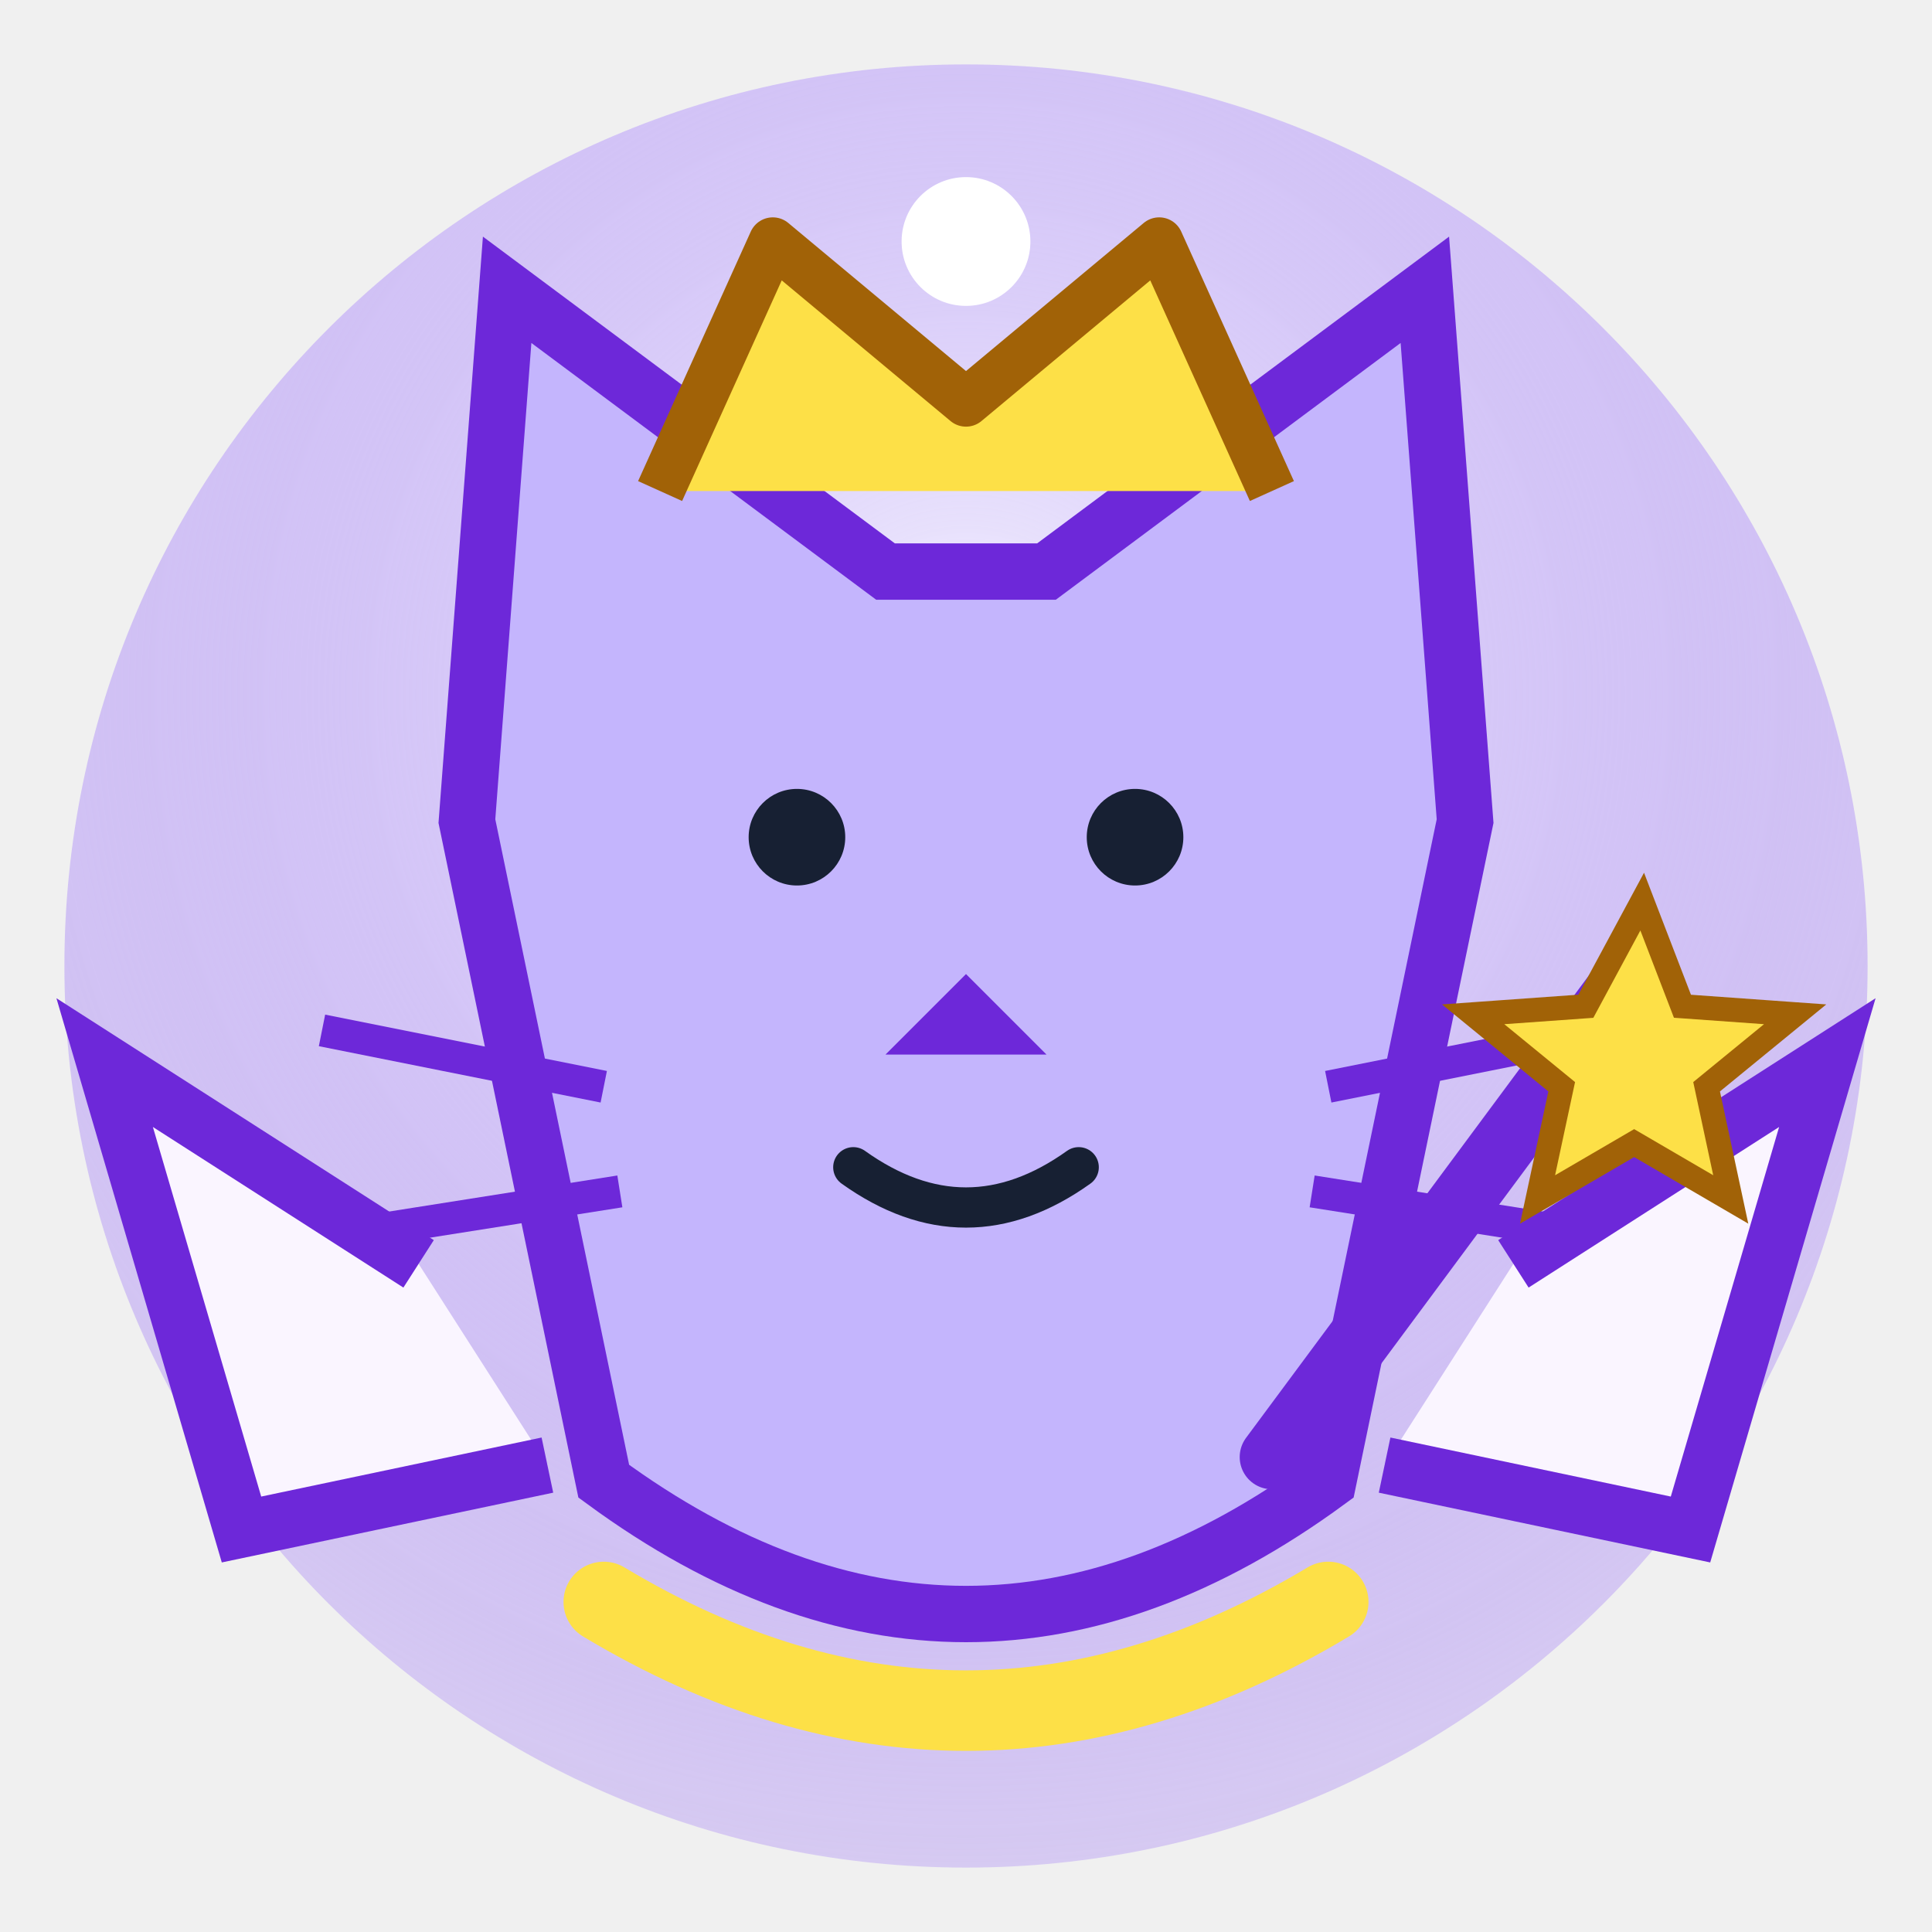
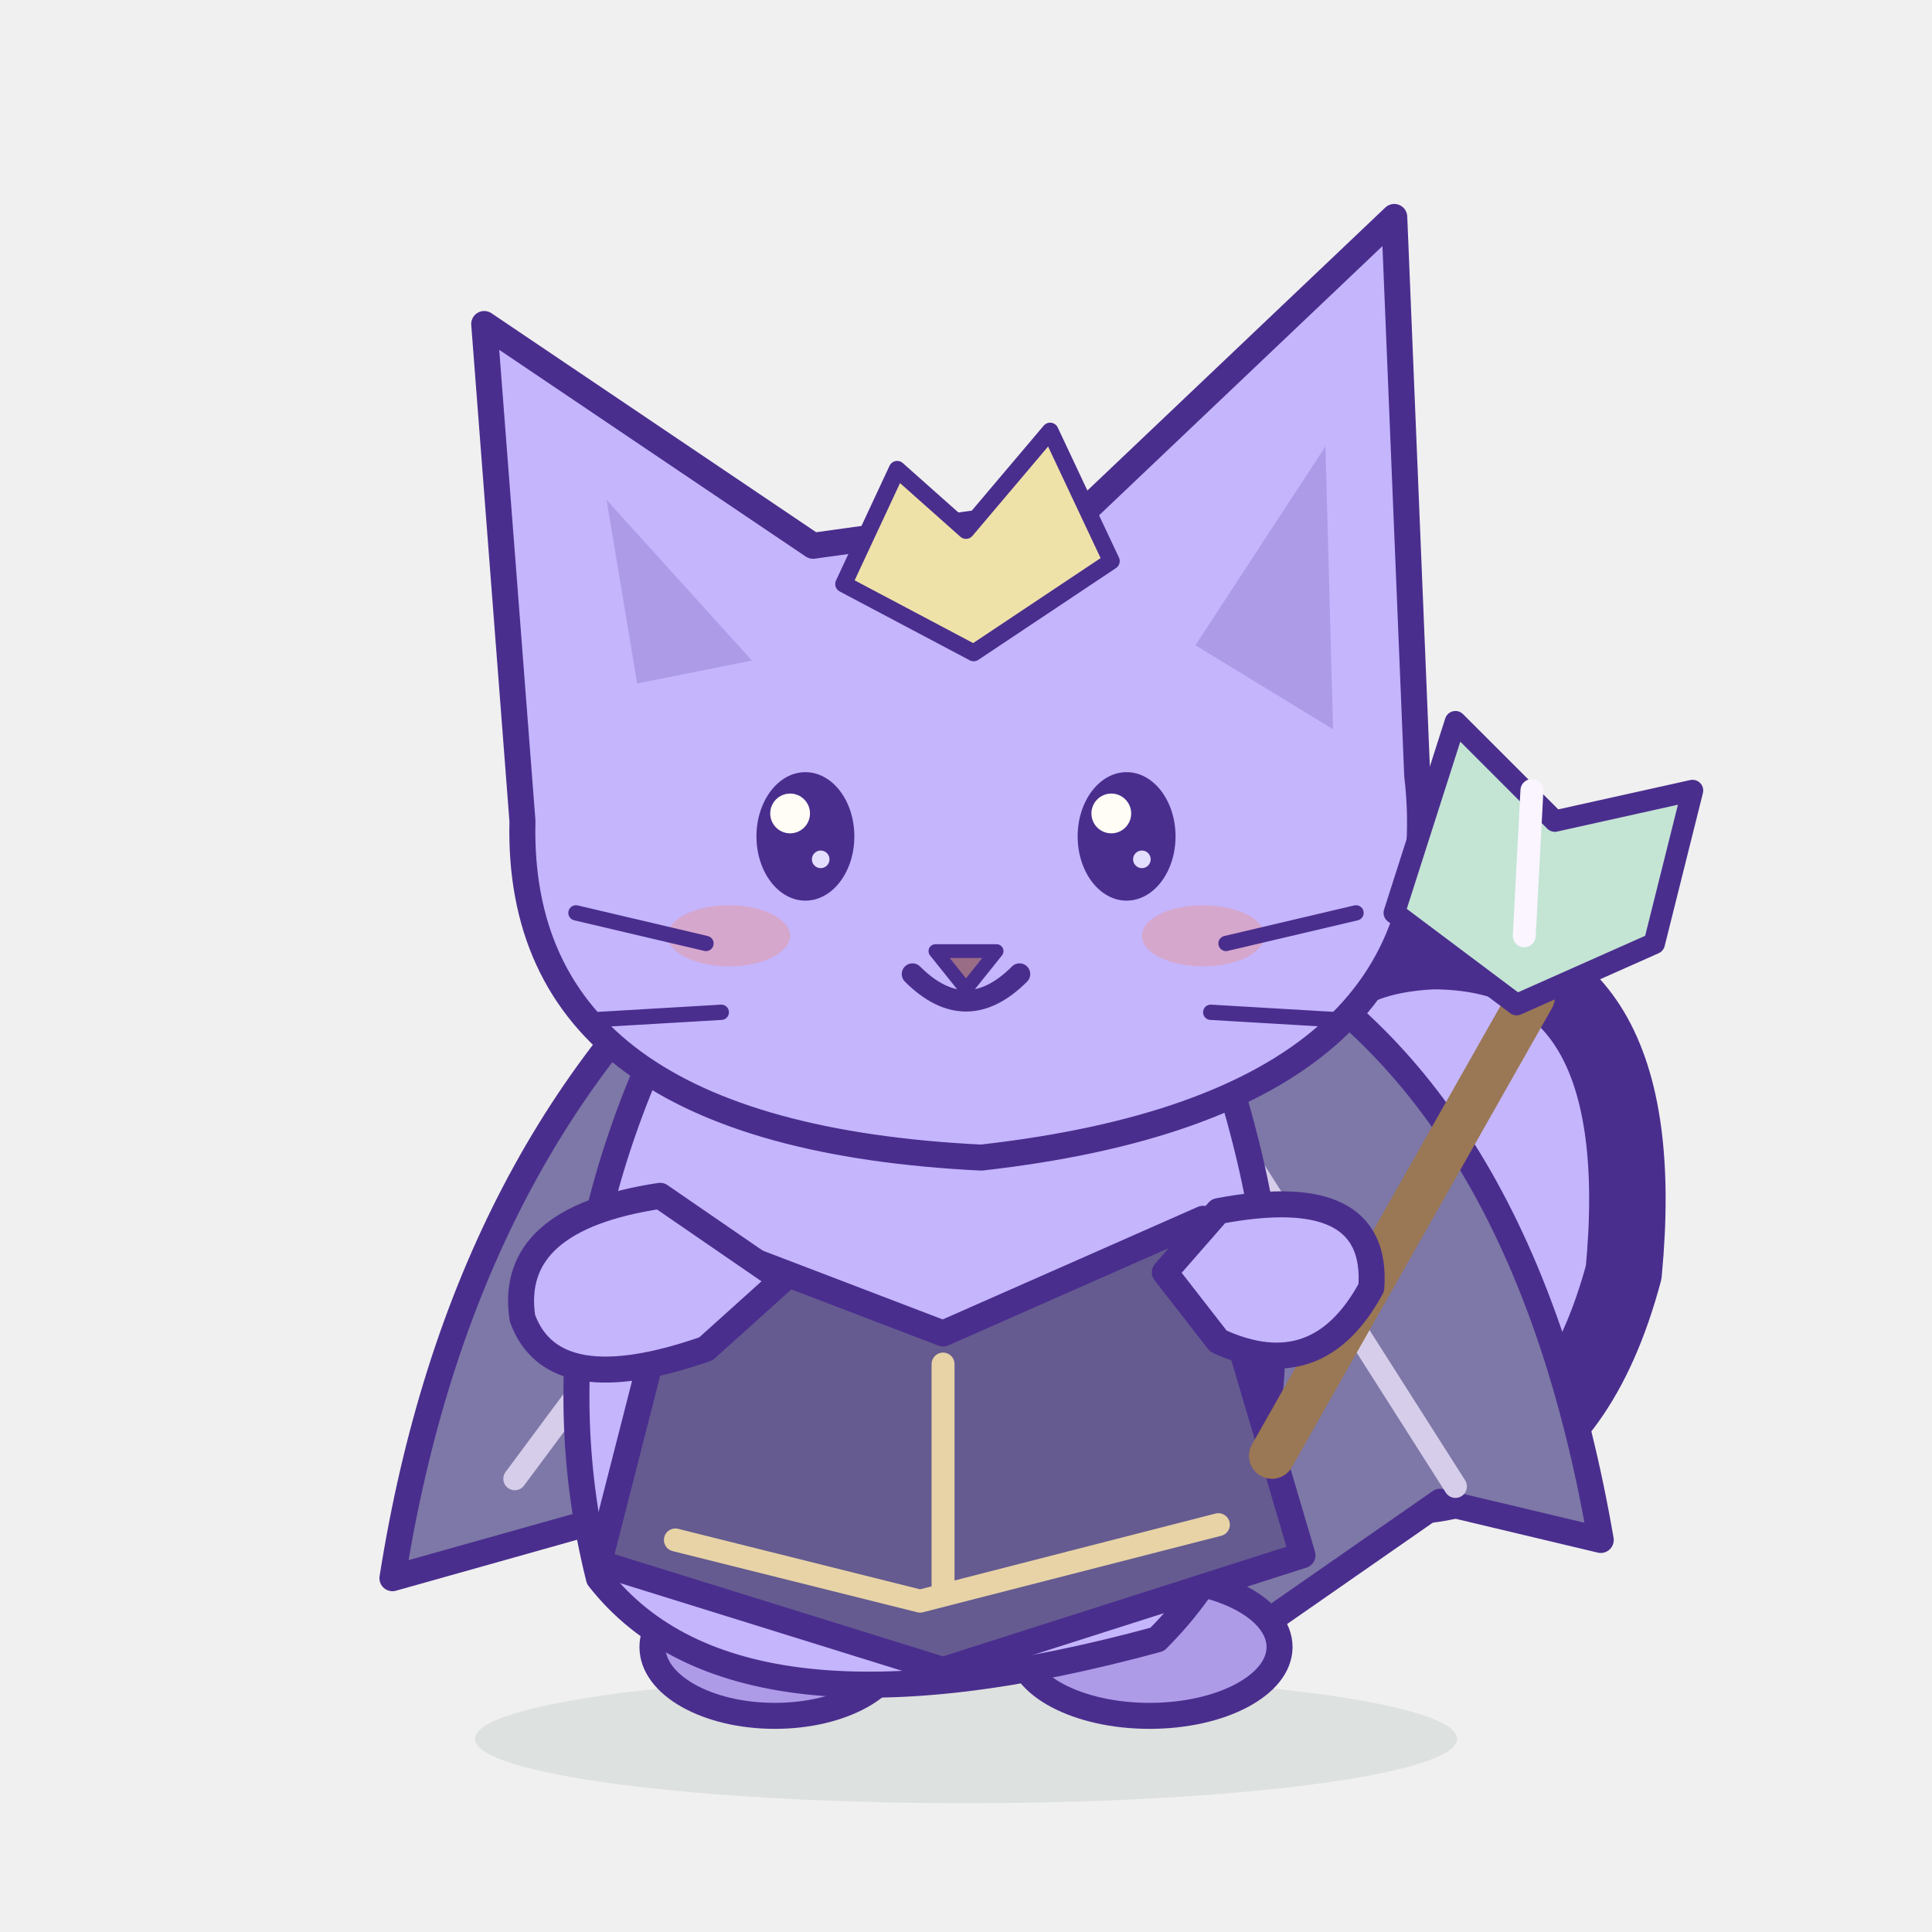
- <svg xmlns="http://www.w3.org/2000/svg" viewBox="0 0 240 240" role="img" aria-label="아케인링스">
-   <defs>
-     <radialGradient id="bg-s2_magic_rune_cat_3" cx="50%" cy="35%" r="70%">
-       <stop offset="0" stop-color="#f5f3ff" />
-       <stop offset="1" stop-color="#8b5cf6" stop-opacity=".22" />
-     </radialGradient>
-   </defs>
-   <circle cx="120" cy="120" r="112" fill="url(#bg-s2_magic_rune_cat_3)" />
-   <g>
-     <path d="M58 102l5-66 47 35h20l47-35 5 66-17 82q-45 33-90 0z" fill="#c4b5fd" stroke="#6d28d9" stroke-width="7" />
-     <path d="M120 121l-10 10h20z" fill="#6d28d9" />
-     <circle cx="99" cy="104" r="6" fill="#172033" />
-     <circle cx="141" cy="104" r="6" fill="#172033" />
-     <path d="M106 145 Q120 155 134 145" fill="none" stroke="#172033" stroke-width="5" stroke-linecap="round" />
-     <path d="M75 135l-35-7M77 148l-38 6M165 135l35-7M163 148l38 6" stroke="#6d28d9" stroke-width="4" />
-     <path d="M52 157L13 132l17 58 38-8M188 157l39-25-17 58-38-8" fill="#faf5ff" stroke="#6d28d9" stroke-width="7" />
-     <path d="M82 61l14-31 24 20 24-20 14 31" fill="#fde047" stroke="#a16207" stroke-width="6" stroke-linejoin="round" />
-     <circle cx="120" cy="30" r="8" fill="#fff" />
-     <path d="M75 199q45 27 90 0" fill="none" stroke="#fde047" stroke-width="10" stroke-linecap="round" />
-     <path d="M158 181l43-58" stroke="#6d28d9" stroke-width="8" stroke-linecap="round" />
-     <path d="M204 112l5 13 14 1-11 9 3 14-12-7-12 7 3-14-11-9 14-1z" fill="#fde047" stroke="#a16207" stroke-width="3" />
+ <svg xmlns="http://www.w3.org/2000/svg" viewBox="0 0 240 240" class="s2-monster-svg hw-character" data-art-version="13.0.0" role="img" aria-label="별룬냥">
+   <ellipse cx="120" cy="216" rx="61" ry="8" fill="#385849" opacity=".10" />
+   <g class="hw-character-body" transform="translate(6 7) scale(.95)" stroke-linejoin="round" stroke-linecap="round">
+     <path d="M153 181q42 19 53-22 4-42-25-42-21 1-19 22 4 13 19 7" fill="#c4b5fd" stroke="#4a2e8e" stroke-width="10" stroke-linejoin="round" stroke-linecap="round" />
+     <path d="M91 111q-37 31-46 88l32-9 23 19 21-24 38 20 23-16 21 5q-10-58-46-78z" fill="#7d78a7" stroke="#4a2e8e" stroke-width="3.4" stroke-linejoin="round" stroke-linecap="round" />
+     <path d="M61 186l26-35M184 187l-28-44" fill="none" stroke="#d6cdea" stroke-width="3" stroke-linejoin="round" stroke-linecap="round" />
+     <path d="M79 208a16 9 0 1 0 32 0a16 9 0 1 0 -32 0" fill="#ad9be8" stroke="#4a2e8e" stroke-width="3.4" stroke-linejoin="round" stroke-linecap="round" />
+     <path d="M127 208a17 9 0 1 0 34 0a17 9 0 1 0 -34 0" fill="#ad9be8" stroke="#4a2e8e" stroke-width="3.4" stroke-linejoin="round" stroke-linecap="round" />
+     <path d="M86 117q-24 42-14 82 18 23 73 8 28-28 4-88z" fill="#c4b5fd" stroke="#4a2e8e" stroke-width="3.4" stroke-linejoin="round" stroke-linecap="round" />
+     <path d="M83 154l34 13 34-15 13 44-47 15-45-14z" fill="#655b90" stroke="#4a2e8e" stroke-width="3.4" stroke-linejoin="round" stroke-linecap="round" />
+     <path d="M117 171v30M82 194l32 8 39-10" fill="none" stroke="#e7d3a6" stroke-width="3" stroke-linejoin="round" stroke-linecap="round" />
+     <path d="M62 100l-5-65 43 29 36-5 40-38 3 73q5 43-57 50-61-3-60-44z" fill="#c4b5fd" stroke="#4a2e8e" stroke-width="3.4" stroke-linejoin="round" stroke-linecap="round" />
+     <path d="M77 82l-4-24 19 21M150 77l17-26 1 37" fill="#ad9be8" stroke="#ad9be8" stroke-width="0" stroke-linejoin="round" stroke-linecap="round" />
+     <g class="hw-character-eye">
+       <ellipse cx="99" cy="102" rx="6.4" ry="8.4" fill="#4a2e8e" />
+       <circle cx="97" cy="99" r="2.6" fill="#fffdf5" />
+       <circle cx="101" cy="105" r="1.15" fill="#e4defe" />
+     </g>
+     <g class="hw-character-eye">
+       <ellipse cx="141" cy="102" rx="6.4" ry="8.4" fill="#4a2e8e" />
+       <circle cx="139" cy="99" r="2.6" fill="#fffdf5" />
+       <circle cx="143" cy="105" r="1.15" fill="#e4defe" />
+     </g>
+     <path d="M113 120q7 7 14 0" fill="none" stroke="#4a2e8e" stroke-width="2.8" stroke-linejoin="round" stroke-linecap="round" />
+     <g fill="#ee938b" opacity=".42">
+       <ellipse cx="89" cy="115" rx="8" ry="4" />
+       <ellipse cx="151" cy="115" rx="8" ry="4" />
+     </g>
+     <path d="M116 117l8 0-4 5z" fill="#996d86" stroke="#4a2e8e" stroke-width="1.8" stroke-linejoin="round" stroke-linecap="round" />
+     <path d="M86 116l-17-4m19 13-17 1M154 116l17-4m-19 13 17 1" fill="none" stroke="#4a2e8e" stroke-width="2" stroke-linejoin="round" stroke-linecap="round" />
+     <path d="M104 69l7-15 9 8 11-13 8 17-18 12z" fill="#efe2a9" stroke="#4a2e8e" stroke-width="2.2" stroke-linejoin="round" stroke-linecap="round" />
+     <path d="M80 149q-20 3-18 16 4 11 24 4l10-9z" fill="#c4b5fd" stroke="#4a2e8e" stroke-width="3.4" stroke-linejoin="round" stroke-linecap="round" />
+     <path d="M160 183l34-60" fill="none" stroke="#9a7755" stroke-width="6" stroke-linejoin="round" stroke-linecap="round" />
+     <path d="M176 112l8-25 13 13 18-4-5 20-18 8z" fill="#c4e4d4" stroke="#4a2e8e" stroke-width="2.8" stroke-linejoin="round" stroke-linecap="round" />
+     <path d="M194 96l-1 19" fill="none" stroke="#faf5ff" stroke-width="3" stroke-linejoin="round" stroke-linecap="round" />
+     <path d="M153 151q21-4 20 10-7 13-20 7l-7-9z" fill="#c4b5fd" stroke="#4a2e8e" stroke-width="3.4" stroke-linejoin="round" stroke-linecap="round" />
  </g>
</svg>
